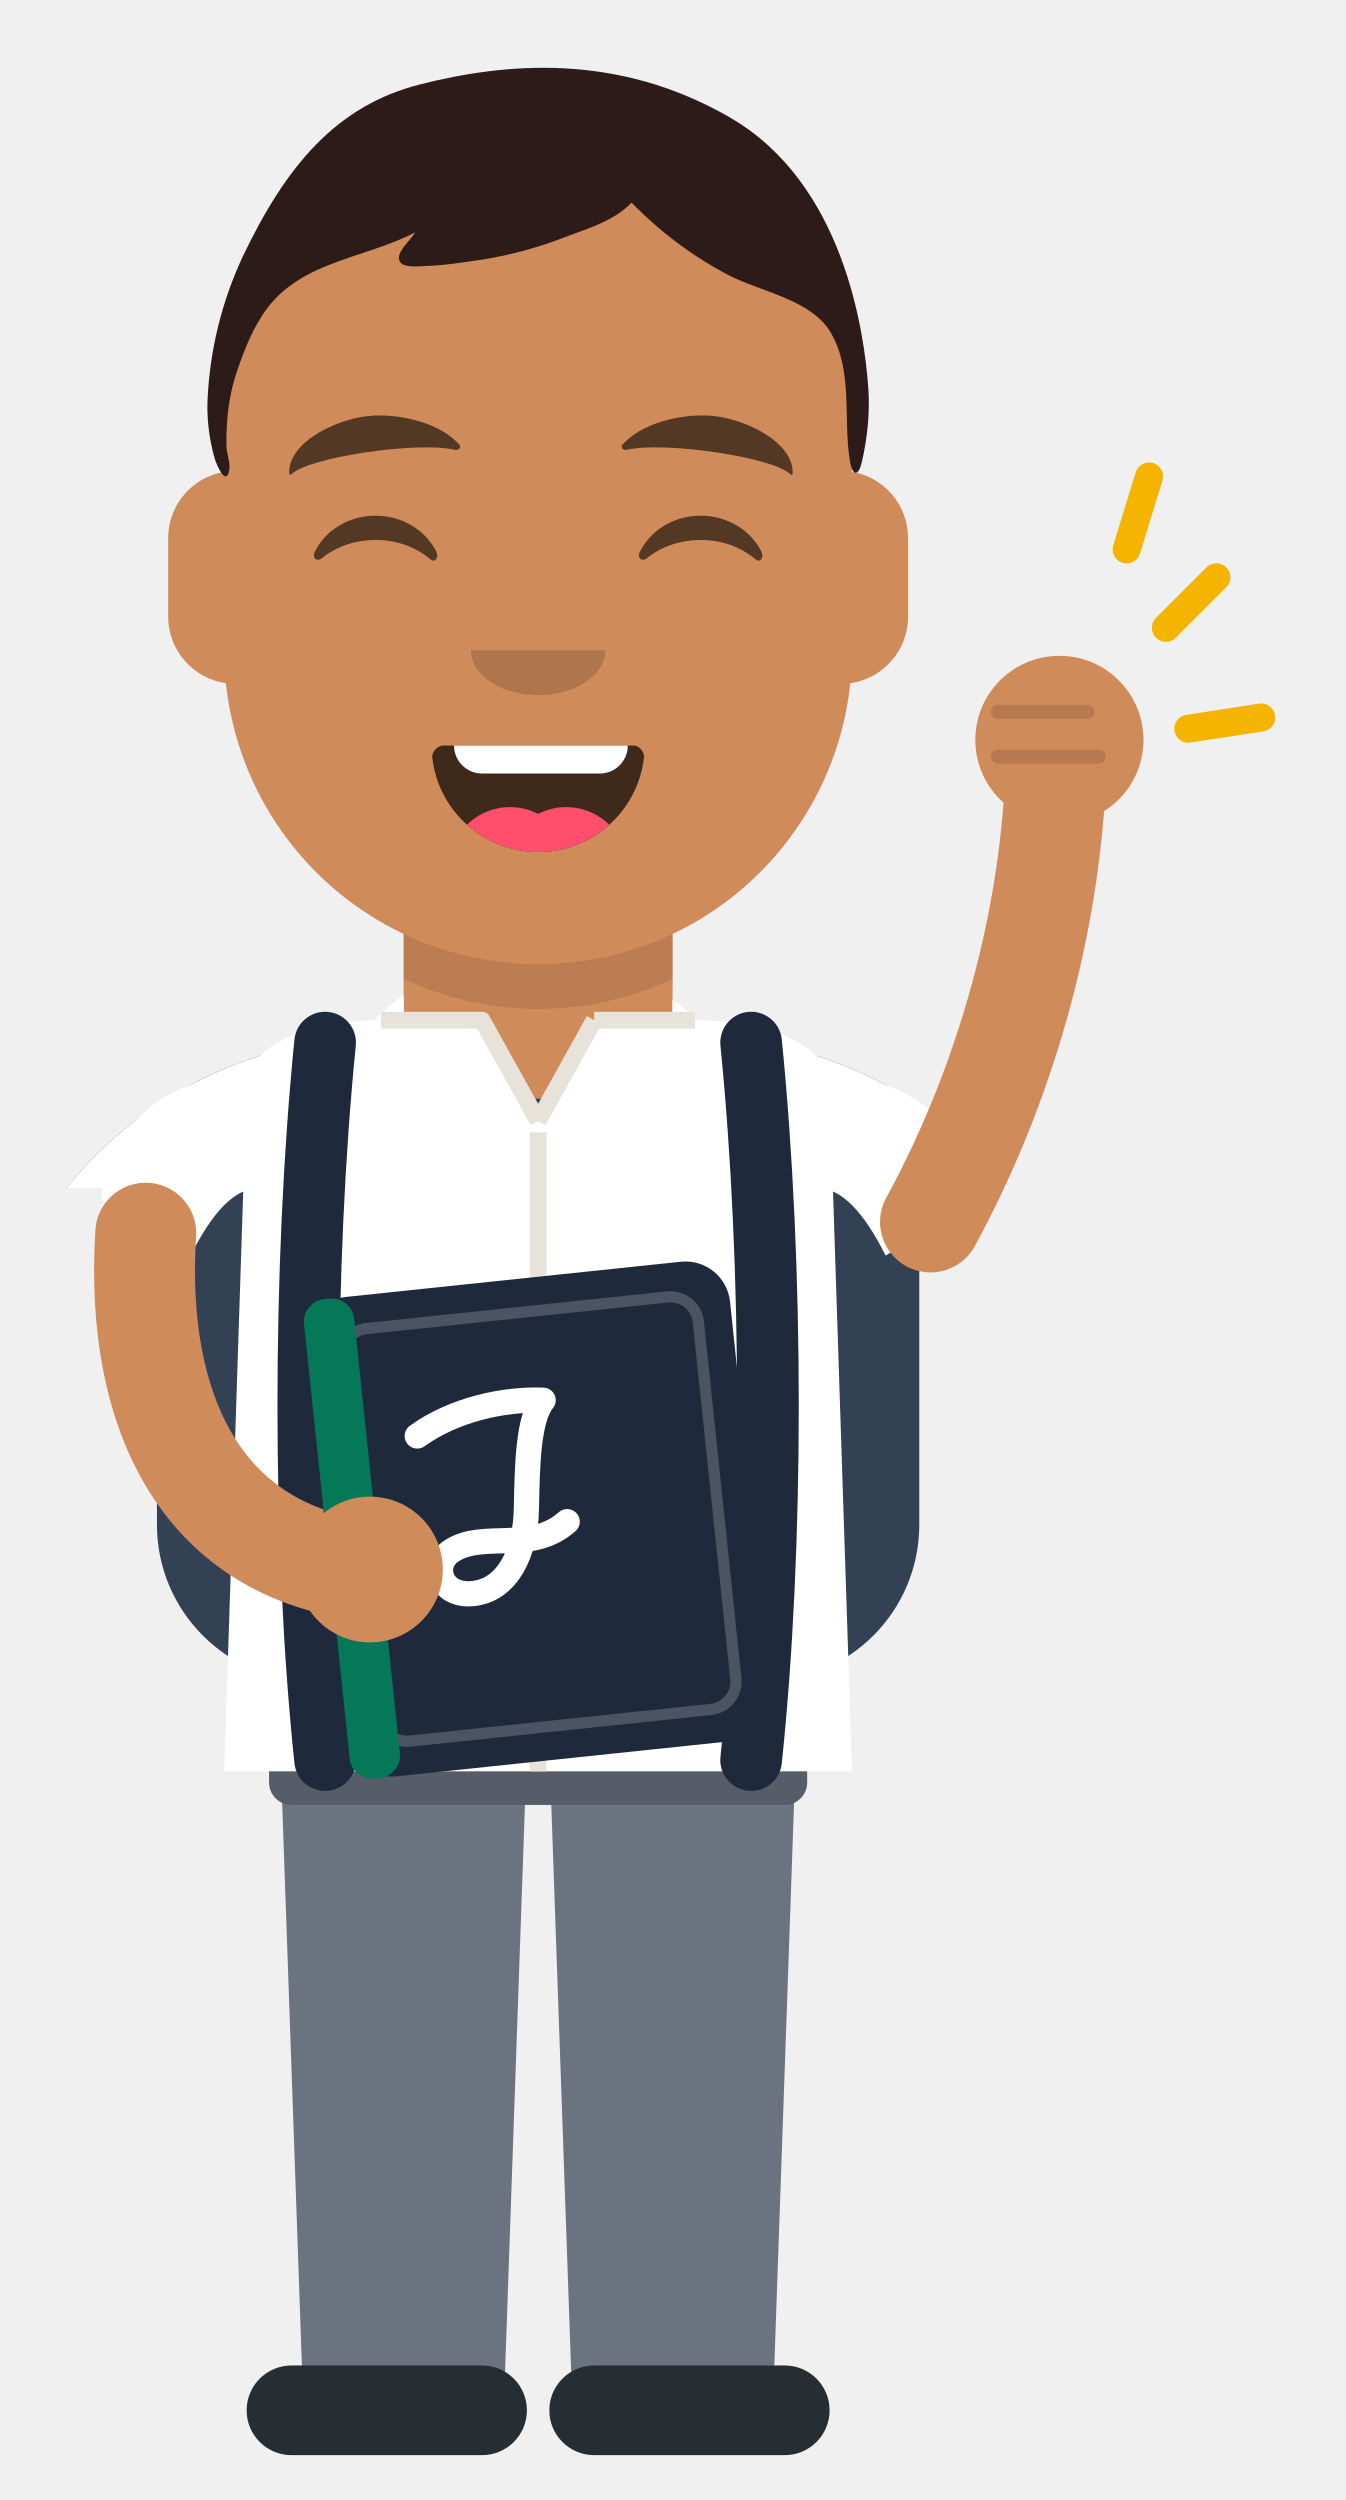
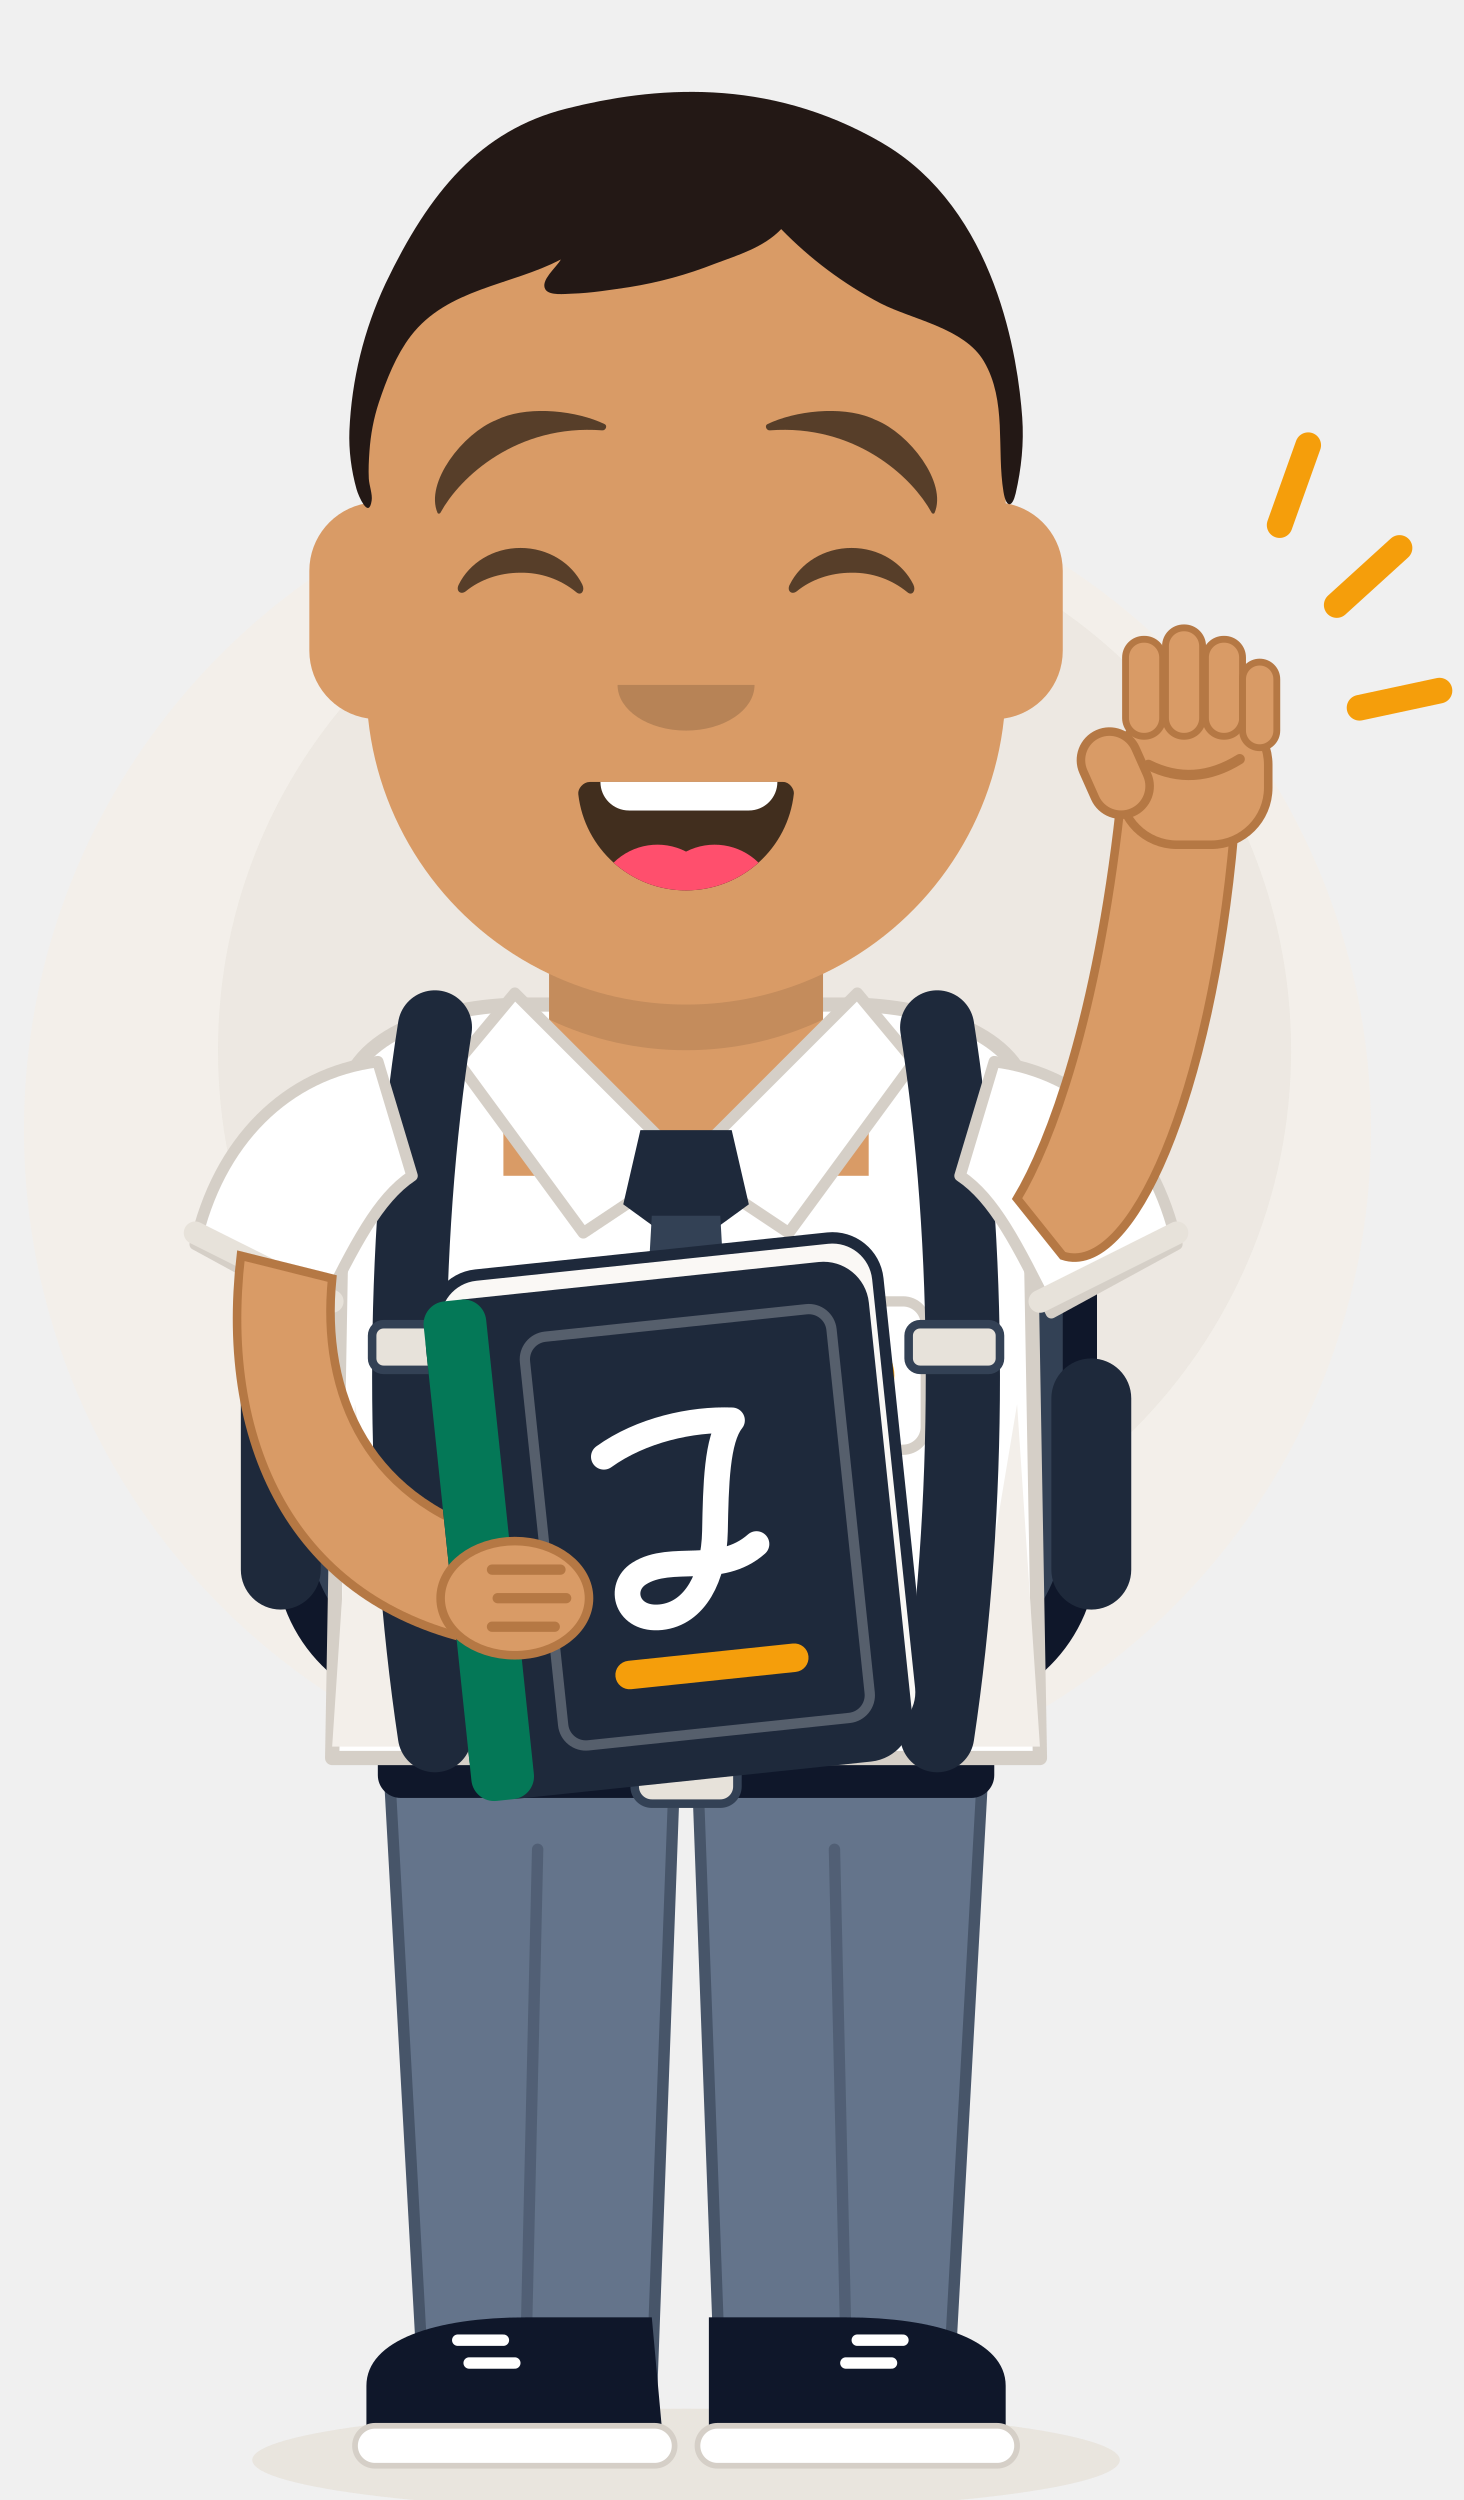
- <svg xmlns="http://www.w3.org/2000/svg" viewBox="84 14 240 446" width="240" height="446">
+ <svg xmlns="http://www.w3.org/2000/svg" viewBox="60 14 256 438" width="240" height="410" fill="none">
+   <circle cx="182" cy="212" r="118" fill="#F3EFEA" />
+   <circle cx="192" cy="198" r="94" fill="#E7E2DA" opacity="0.55" />
+   <ellipse cx="180" cy="445" rx="76" ry="9" fill="#E7E2DA" opacity="0.8" />
+   <rect x="108" y="198" width="144" height="116" rx="28" fill="#0F172A" />
+   <rect x="114" y="202" width="132" height="104" rx="24" fill="#334155" />
+   <path d="M126 226 H234" stroke="#0F172A" stroke-width="3" opacity="0.5" />
+   <rect x="102" y="252" width="14" height="44" rx="7" fill="#1E293B" />
+   <rect x="244" y="252" width="14" height="44" rx="7" fill="#1E293B" />
+   <path d="M128 324 L178 324 L174 432 L134 432 Z" fill="#64748B" stroke="#475569" stroke-width="2" />
+   <path d="M182 324 L232 324 L226 432 L186 432 Z" fill="#64748B" stroke="#475569" stroke-width="2" />
+   <path d="M154 338 L152 424 M206 338 L208 424" stroke="#475569" stroke-width="2" stroke-linecap="round" opacity="0.65" />
+   <rect x="126" y="317" width="108" height="12" rx="4" fill="#0F172A" />
+   <rect x="171" y="316" width="18" height="14" rx="3" fill="#E7E2DA" stroke="#334155" stroke-width="1.5" />
+   <path d="M124 432 C124 424 136 420 152 420 L174 420 L176 442 L124 442 Z" fill="#0F172A" />
+   <path d="M184 420 L208 420 C224 420 236 424 236 432 L236 442 L184 442 Z" fill="#0F172A" />
+   <path d="M140 424 L148 424 M142 428 L150 428 M210 424 L218 424 M208 428 L216 428" stroke="#FFFFFF" stroke-width="2" stroke-linecap="round" />
+   <rect x="122" y="439" width="56" height="7" rx="3.5" fill="#FFFFFF" stroke="#D5CFC7" stroke-width="1" />
+   <rect x="182" y="439" width="56" height="7" rx="3.5" fill="#FFFFFF" stroke="#D5CFC7" stroke-width="1" />
+   <path d="M120 208 C120 196 136 190 152 190 L168 190 L180 212 L192 190 L208 190 C224 190 240 196 240 208 L242 322 L118 322 Z" fill="#FFFFFF" stroke="#D5CFC7" stroke-width="2.5" stroke-linejoin="round" />
+   <path d="M122 260 L132 320 L118 320 Z" fill="#F3EFEA" />
+   <path d="M238 260 L228 320 L242 320 Z" fill="#F3EFEA" />
  <defs>
-     <clipPath id="kepala">
-       <rect x="0" y="0" width="280" height="226" />
+     <clipPath id="leher">
+       <path d="M0 0 H280 V192 H164 V216 H100 V192 H0 Z" />
    </clipPath>
  </defs>
-   <svg x="40" y="0" width="280" height="280" viewBox="0 0 280 280" overflow="visible">
-     <g clip-path="url(#kepala)">
-       <mask id="viewboxMask">
-         <rect width="280" height="280" rx="0" ry="0" x="0" y="0" fill="#fff" />
-       </mask>
-       <g mask="url(#viewboxMask)">
-         <g transform="translate(8)">
-           <path d="M132 36a56 56 0 0 0-56 56v6.17A12 12 0 0 0 66 110v14a12 12 0 0 0 10.3 11.88 56.04 56.04 0 0 0 31.7 44.73v18.4h-4a72 72 0 0 0-72 72v9h200v-9a72 72 0 0 0-72-72h-4v-18.39a56.04 56.04 0 0 0 31.7-44.73A12 12 0 0 0 198 124v-14a12 12 0 0 0-10-11.83V92a56 56 0 0 0-56-56Z" fill="#d08b5b" />
-           <path d="M108 180.61v8a55.79 55.79 0 0 0 24 5.39c8.59 0 16.73-1.93 24-5.39v-8a55.79 55.79 0 0 1-24 5.39 55.79 55.79 0 0 1-24-5.39Z" fill="#000" fill-opacity=".1" />
-           <g transform="translate(0 170)">
-             <path d="M100.37 29.14a27.6 27.6 0 0 1 7.63-7.57v15.3c0 5.83 3.98 10.98 10.08 14.13l-.08.06.9 2.86c3.89 2 8.35 3.13 13.1 3.13s9.21-1.13 13.1-3.13l.9-2.86-.08-.06c6.1-3.15 10.08-8.3 10.08-14.12v-14.6a27.1 27.1 0 0 1 6.6 6.82 72 72 0 0 1 69.4 71.95V110H32v-8.95a72 72 0 0 1 68.37-71.9Z" fill="#ffffff" />
-             <path d="M108 21.57c-6.77 4.6-11 11.17-11 18.46 0 7.4 4.36 14.05 11.3 18.66l6.12-4.81 4.58.33-1-3.15.08-.06c-6.1-3.15-10.08-8.3-10.08-14.12v-15.3ZM156 36.88c0 5.82-3.98 10.97-10.08 14.12l.08.06-1 3.15 4.58-.33 5.65 4.45c6.63-4.6 10.77-11.1 10.77-18.3 0-6.92-3.82-13.2-10-17.75v14.6Z" fill="#fff" fill-opacity=".75" />
-           </g>
-           <g transform="translate(78 134)">
-             <path fill-rule="evenodd" clip-rule="evenodd" d="M35.12 15.13a19 19 0 0 0 37.77-.09c.08-.77-.77-2.04-1.85-2.04H37.1C36 13 35 14.18 35.12 15.13Z" fill="#000" fill-opacity=".7" />
-             <path d="M70 13H39a5 5 0 0 0 5 5h21a5 5 0 0 0 5-5Z" fill="#fff" />
-             <path d="M66.7 27.14A10.96 10.96 0 0 0 54 25.2a10.95 10.95 0 0 0-12.7 1.94A18.93 18.93 0 0 0 54 32c4.88 0 9.33-1.84 12.7-4.86Z" fill="#FF4F6D" />
-           </g>
-           <g transform="translate(104 122)">
-             <path fill-rule="evenodd" clip-rule="evenodd" d="M16 8c0 4.42 5.37 8 12 8s12-3.58 12-8" fill="#000" fill-opacity=".16" />
-           </g>
-           <g transform="translate(76 90)">
-             <path d="M16.16 22.45c1.85-3.8 6-6.45 10.84-6.45 4.81 0 8.96 2.63 10.82 6.4.55 1.13-.24 2.05-1.03 1.37a15.05 15.05 0 0 0-9.8-3.43c-3.73 0-7.12 1.24-9.55 3.23-.9.73-1.82-.01-1.28-1.12ZM74.16 22.45c1.85-3.8 6-6.45 10.84-6.45 4.81 0 8.96 2.63 10.82 6.4.55 1.13-.24 2.05-1.03 1.37a15.05 15.05 0 0 0-9.8-3.43c-3.74 0-7.13 1.24-9.56 3.23-.9.73-1.82-.01-1.28-1.12Z" fill-rule="evenodd" clip-rule="evenodd" fill="#000" fill-opacity=".6" />
-           </g>
-           <g transform="translate(76 82)">
-             <path d="M26.55 6.15c-5.8.27-15.2 4.49-14.96 10.34.01.18.3.27.43.12 2.76-2.96 22.32-5.95 29.2-4.36.64.14 1.12-.48.72-.93-3.43-3.85-10.2-5.43-15.4-5.18ZM86.45 6.15c5.8.27 15.2 4.49 14.96 10.34-.01.18-.3.27-.43.12-2.76-2.96-22.32-5.95-29.2-4.36-.64.14-1.12-.48-.72-.93 3.43-3.85 10.2-5.43 15.4-5.18Z" fill-rule="evenodd" clip-rule="evenodd" fill="#000" fill-opacity=".6" />
-           </g>
-           <g transform="translate(-1)">
-             <path fill-rule="evenodd" clip-rule="evenodd" d="M167.3 35c-20.18-11.7-40.17-9.78-55.26-5.97-15.1 3.8-24.02 14.62-31.68 30.62a67.68 67.68 0 0 0-6.34 25.83c-.13 3.41.33 6.94 1.25 10.22.33 1.2 2.15 5.39 2.65 2 .17-1.12-.44-2.67-.5-3.86-.08-1.57 0-3.16.11-4.73.2-2.92.73-5.8 1.65-8.59 1.33-3.98 3.02-8.3 5.6-11.67 6.4-8.33 17.49-8.8 26.29-13.39-.77 1.4-3.7 3.68-2.7 5.27.71 1.1 3.38.76 4.65.72 3.35-.09 6.72-.67 10.02-1.14a71.5 71.5 0 0 0 15-4.1c4.02-1.5 8.61-2.88 11.63-6.07a68.67 68.67 0 0 0 17.4 13c5.62 2.88 14.68 4.32 18.11 10.16 4.07 6.91 2.2 15.4 3.44 22.9.47 2.85 1.54 2.79 2.13.24 1-4.33 1.47-8.83 1.15-13.28-.72-10.05-4.4-36.45-24.6-48.15Z" fill="#2c1b18" />
-           </g>
-           <g transform="translate(49 72)" />
-           <g transform="translate(62 42)" />
+   <svg x="40" y="4" width="280" height="280" viewBox="0 0 280 280" overflow="visible">
+     <mask id="viewboxMask">
+       <rect width="280" height="280" rx="0" ry="0" x="0" y="0" fill="#fff" />
+     </mask>
+     <g mask="url(#viewboxMask)">
+       <g transform="translate(8)">
+         <path clip-path="url(#leher)" d="M132 36a56 56 0 0 0-56 56v6.17A12 12 0 0 0 66 110v14a12 12 0 0 0 10.3 11.88 56.04 56.04 0 0 0 31.7 44.73v18.4h-4a72 72 0 0 0-72 72v9h200v-9a72 72 0 0 0-72-72h-4v-18.39a56.04 56.04 0 0 0 31.7-44.73A12 12 0 0 0 198 124v-14a12 12 0 0 0-10-11.83V92a56 56 0 0 0-56-56Z" fill="#d99b66" />
+         <path d="M108 180.61v8a55.79 55.79 0 0 0 24 5.39c8.59 0 16.73-1.93 24-5.39v-8a55.79 55.79 0 0 1-24 5.39 55.79 55.79 0 0 1-24-5.39Z" fill="#000" fill-opacity=".1" />
+         <g transform="translate(78 134)">
+           <path fill-rule="evenodd" clip-rule="evenodd" d="M35.12 15.13a19 19 0 0 0 37.77-.09c.08-.77-.77-2.04-1.85-2.04H37.1C36 13 35 14.18 35.12 15.13Z" fill="#000" fill-opacity=".7" />
+           <path d="M70 13H39a5 5 0 0 0 5 5h21a5 5 0 0 0 5-5Z" fill="#fff" />
+           <path d="M66.7 27.14A10.96 10.96 0 0 0 54 25.2a10.95 10.95 0 0 0-12.7 1.94A18.93 18.93 0 0 0 54 32c4.88 0 9.33-1.84 12.7-4.86Z" fill="#FF4F6D" />
        </g>
+         <g transform="translate(104 122)">
+           <path fill-rule="evenodd" clip-rule="evenodd" d="M16 8c0 4.42 5.37 8 12 8s12-3.58 12-8" fill="#000" fill-opacity=".16" />
+         </g>
+         <g transform="translate(76 90)">
+           <path d="M16.16 22.45c1.85-3.8 6-6.45 10.84-6.45 4.81 0 8.96 2.63 10.82 6.4.55 1.13-.24 2.05-1.03 1.37a15.05 15.05 0 0 0-9.8-3.43c-3.73 0-7.12 1.24-9.55 3.23-.9.73-1.82-.01-1.28-1.12ZM74.16 22.45c1.85-3.8 6-6.45 10.84-6.45 4.81 0 8.96 2.63 10.82 6.4.55 1.13-.24 2.05-1.03 1.37a15.05 15.05 0 0 0-9.8-3.43c-3.74 0-7.13 1.24-9.56 3.23-.9.73-1.82-.01-1.28-1.12Z" fill-rule="evenodd" clip-rule="evenodd" fill="#000" fill-opacity=".6" />
+         </g>
+         <g transform="translate(76 82)">
+           <path d="m22.77 1.58.9-.4C28.93-.91 36.88-.03 41.73 2.3c.57.27.18 1.15-.4 1.1-14.92-1.14-24.96 8.15-28.37 14.45-.1.18-.41.2-.49.03-2.3-5.32 4.45-13.98 10.3-16.3ZM89.23 1.58l-.9-.4C83.07-.91 75.12-.03 70.27 2.3c-.57.27-.18 1.15.4 1.1 14.92-1.14 24.96 8.15 28.37 14.45.1.18.41.2.49.03 2.3-5.32-4.45-13.98-10.3-16.3Z" fill-rule="evenodd" clip-rule="evenodd" fill="#000" fill-opacity=".6" />
+         </g>
+         <g transform="translate(-1)">
+           <path fill-rule="evenodd" clip-rule="evenodd" d="M167.3 35c-20.18-11.7-40.17-9.78-55.26-5.97-15.1 3.8-24.02 14.62-31.68 30.62a67.68 67.68 0 0 0-6.34 25.83c-.13 3.41.33 6.94 1.25 10.22.33 1.2 2.15 5.39 2.65 2 .17-1.12-.44-2.67-.5-3.86-.08-1.57 0-3.16.11-4.73.2-2.92.73-5.8 1.65-8.59 1.33-3.98 3.02-8.3 5.6-11.67 6.4-8.33 17.49-8.8 26.29-13.39-.77 1.4-3.7 3.68-2.7 5.27.71 1.1 3.38.76 4.65.72 3.35-.09 6.72-.67 10.02-1.14a71.5 71.5 0 0 0 15-4.1c4.02-1.5 8.61-2.88 11.63-6.07a68.67 68.67 0 0 0 17.4 13c5.62 2.88 14.68 4.32 18.11 10.16 4.07 6.91 2.2 15.4 3.44 22.9.47 2.85 1.54 2.79 2.13.24 1-4.33 1.47-8.83 1.15-13.28-.72-10.05-4.4-36.45-24.6-48.15Z" fill="#231815" />
+         </g>
+         <g transform="translate(49 72)" />
+         <g transform="translate(62 42)" />
      </g>
    </g>
  </svg>
-   <rect x="112" y="210" width="136" height="104" rx="28" fill="#334155" />
-   <path d="M134 326 L178 326 L174 440 L138 440 Z" fill="#6B7280" />
-   <path d="M182 326 L226 326 L222 440 L186 440 Z" fill="#6B7280" />
-   <rect x="132" y="322" width="96" height="14" rx="4" fill="#565D69" />
-   <rect x="128" y="436" width="50" height="16" rx="8" fill="#262E33" />
-   <rect x="182" y="436" width="50" height="16" rx="8" fill="#262E33" />
-   <path d="M128 208 C128 200 140 196 152 196 L170 196 L180 214 L190 196 L208 196 C220 196 232 200 232 208 L236 330 L124 330 Z" fill="#FFFFFF" />
-   <path d="M152 196 L170 196 L180 214 M190 196 L208 196 M180 214 L190 196" stroke="#E7E2DA" stroke-width="3" fill="none" stroke-linejoin="round" />
-   <path d="M180 216 V330" stroke="#E7E2DA" stroke-width="3" />
-   <path d="M142 200 C138 240 138 290 142 328" stroke="#1E293B" stroke-width="11" stroke-linecap="round" fill="none" />
-   <path d="M218 200 C222 240 222 290 218 328" stroke="#1E293B" stroke-width="11" stroke-linecap="round" fill="none" />
-   <path d="M232 206 C246 206 256 214 258 228 L242 238 C238 230 234 226 230 226 Z" fill="#FFFFFF" />
-   <path d="M250 232 C262 210 270 184 272 158" stroke="#D08B5B" stroke-width="18" stroke-linecap="round" fill="none" />
-   <circle cx="273" cy="146" r="15" fill="#D08B5B" />
-   <path d="M262 141 h16 M262 149 h18" stroke="#0000001f" stroke-width="2.5" stroke-linecap="round" />
-   <path d="M292 126 l9 -9 M296 144 l13 -2 M285 112 l4 -13" stroke="#F4B400" stroke-width="5" stroke-linecap="round" />
-   <path d="M128 206 C114 206 104 214 102 228 L118 238 C122 230 126 226 130 226 Z" fill="#FFFFFF" />
-   <path d="M110 234 C108 266 120 290 148 294" stroke="#D08B5B" stroke-width="18" stroke-linecap="round" fill="none" />
-   <g transform="rotate(-6 180 284)">
-     <rect x="142" y="242" width="76" height="86" rx="8" fill="#1E293B" />
-     <rect x="148" y="248" width="64" height="74" rx="5" fill="none" stroke="#FFFFFF33" stroke-width="2" />
-     <path d="M160 268C167 264 176 263 183 264C180 267 179 275 178 283C177 291 173 297 167 297C161 297 160 291 164 289C170 286 178 291 185 286" fill="none" stroke="#FFFFFF" stroke-width="4.5" stroke-linecap="round" stroke-linejoin="round" />
-     <rect x="142" y="242" width="9" height="86" rx="4" fill="#047857" />
+   <polygon points="150,188 180,218 162,230 140,200" fill="#FFFFFF" stroke="#D5CFC7" stroke-width="2" stroke-linejoin="round" />
+   <polygon points="210,188 180,218 198,230 220,200" fill="#FFFFFF" stroke="#D5CFC7" stroke-width="2" stroke-linejoin="round" />
+   <polygon points="172,212 188,212 191,225 180,233 169,225" fill="#1E293B" />
+   <polygon points="174,227 186,227 190,298 180,308 170,298" fill="#334155" />
+   <path d="M173 242 L187 235 M172 256 L188 248" stroke="#FFFFFF" stroke-width="2" opacity="0.6" />
+   <rect x="198" y="242" width="24" height="26" rx="4" fill="#FFFFFF" stroke="#D5CFC7" stroke-width="1.8" />
+   <circle cx="210" cy="255" r="6.5" fill="#F59E0B" />
+   <circle cx="210" cy="255" r="3.2" fill="#047857" />
+   <path d="M136 194 C130 232 130 278 136 318" stroke="#1E293B" stroke-width="13" stroke-linecap="round" fill="none" />
+   <path d="M224 194 C230 232 230 278 224 318" stroke="#1E293B" stroke-width="13" stroke-linecap="round" fill="none" />
+   <rect x="125" y="246" width="16" height="8" rx="2" fill="#E7E2DA" stroke="#334155" stroke-width="1.5" />
+   <rect x="219" y="246" width="16" height="8" rx="2" fill="#E7E2DA" stroke="#334155" stroke-width="1.5" />
+   <path d="M234 200 C250 202 262 214 266 232 L244 244 C238 232 234 224 228 220 Z" fill="#FFFFFF" stroke="#D5CFC7" stroke-width="2" stroke-linejoin="round" />
+   <path d="M242 242 L266 230" stroke="#E7E2DA" stroke-width="4" stroke-linecap="round" />
+   <path d="M246 234 C258 238 272 206 276 160 L256 156 C252 192 244 214 238 224 Z" fill="#D99B66" stroke="#B57844" stroke-width="1.5" />
+   <g transform="translate(252 124)">
+     <rect x="4" y="14" width="26" height="24" rx="10" fill="#D99B66" stroke="#B57844" stroke-width="1.5" />
+     <rect x="-2" y="18" width="10" height="15" rx="5" transform="rotate(-24 3 25)" fill="#D99B66" stroke="#B57844" stroke-width="1.5" />
+     <rect x="5" y="2" width="6.5" height="17" rx="3.2" fill="#D99B66" stroke="#B57844" stroke-width="1.2" />
+     <rect x="12" y="0" width="6.5" height="19" rx="3.2" fill="#D99B66" stroke="#B57844" stroke-width="1.2" />
+     <rect x="19" y="2" width="6.5" height="17" rx="3.2" fill="#D99B66" stroke="#B57844" stroke-width="1.2" />
+     <rect x="25.5" y="6" width="6" height="15" rx="3" fill="#D99B66" stroke="#B57844" stroke-width="1.2" />
+     <path d="M9 24 Q17 28 25 23" fill="none" stroke="#B57844" stroke-width="1.8" stroke-linecap="round" />
  </g>
-   <circle cx="150" cy="294" r="13" fill="#D08B5B" />
+   <path d="M294 120 L305 110 M298 138 L312 135 M284 106 L289 92" stroke="#F59E0B" stroke-width="4.5" stroke-linecap="round" />
+   <path d="M126 200 C110 202 98 214 94 232 L116 244 C122 232 126 224 132 220 Z" fill="#FFFFFF" stroke="#D5CFC7" stroke-width="2" stroke-linejoin="round" />
+   <path d="M94 230 L118 242" stroke="#E7E2DA" stroke-width="4" stroke-linecap="round" />
+   <path d="M102 234 C98 268 112 296 146 302 L150 284 C124 278 116 258 118 238 Z" fill="#D99B66" stroke="#B57844" stroke-width="1.5" />
+   <g transform="rotate(-6 178 282)">
+     <rect x="140" y="234" width="78" height="88" rx="8" fill="#FAF8F5" stroke="#1E293B" stroke-width="2" />
+     <rect x="138" y="238" width="78" height="88" rx="8" fill="#1E293B" />
+     <rect x="138" y="238" width="11" height="88" rx="4" fill="#047857" />
+     <rect x="155" y="246" width="54" height="72" rx="4" fill="none" stroke="#FFFFFF" stroke-opacity="0.25" stroke-width="1.8" />
+     <path d="M167 268 C174 264 183 263 190 264 C187 267 186 275 185 283 C184 291 180 297 174 297 C168 297 167 291 171 289 C177 286 185 291 192 286" fill="none" stroke="#FFFFFF" stroke-width="4.5" stroke-linecap="round" stroke-linejoin="round" />
+     <rect x="165" y="304" width="34" height="5" rx="2.5" fill="#F59E0B" />
+   </g>
+   <g transform="translate(136 280)">
+     <ellipse cx="14" cy="14" rx="13" ry="10" fill="#D99B66" stroke="#B57844" stroke-width="1.5" />
+     <path d="M10 9 H22 M11 14 H23 M10 19 H21" stroke="#B57844" stroke-width="1.8" stroke-linecap="round" />
+   </g>
</svg>
